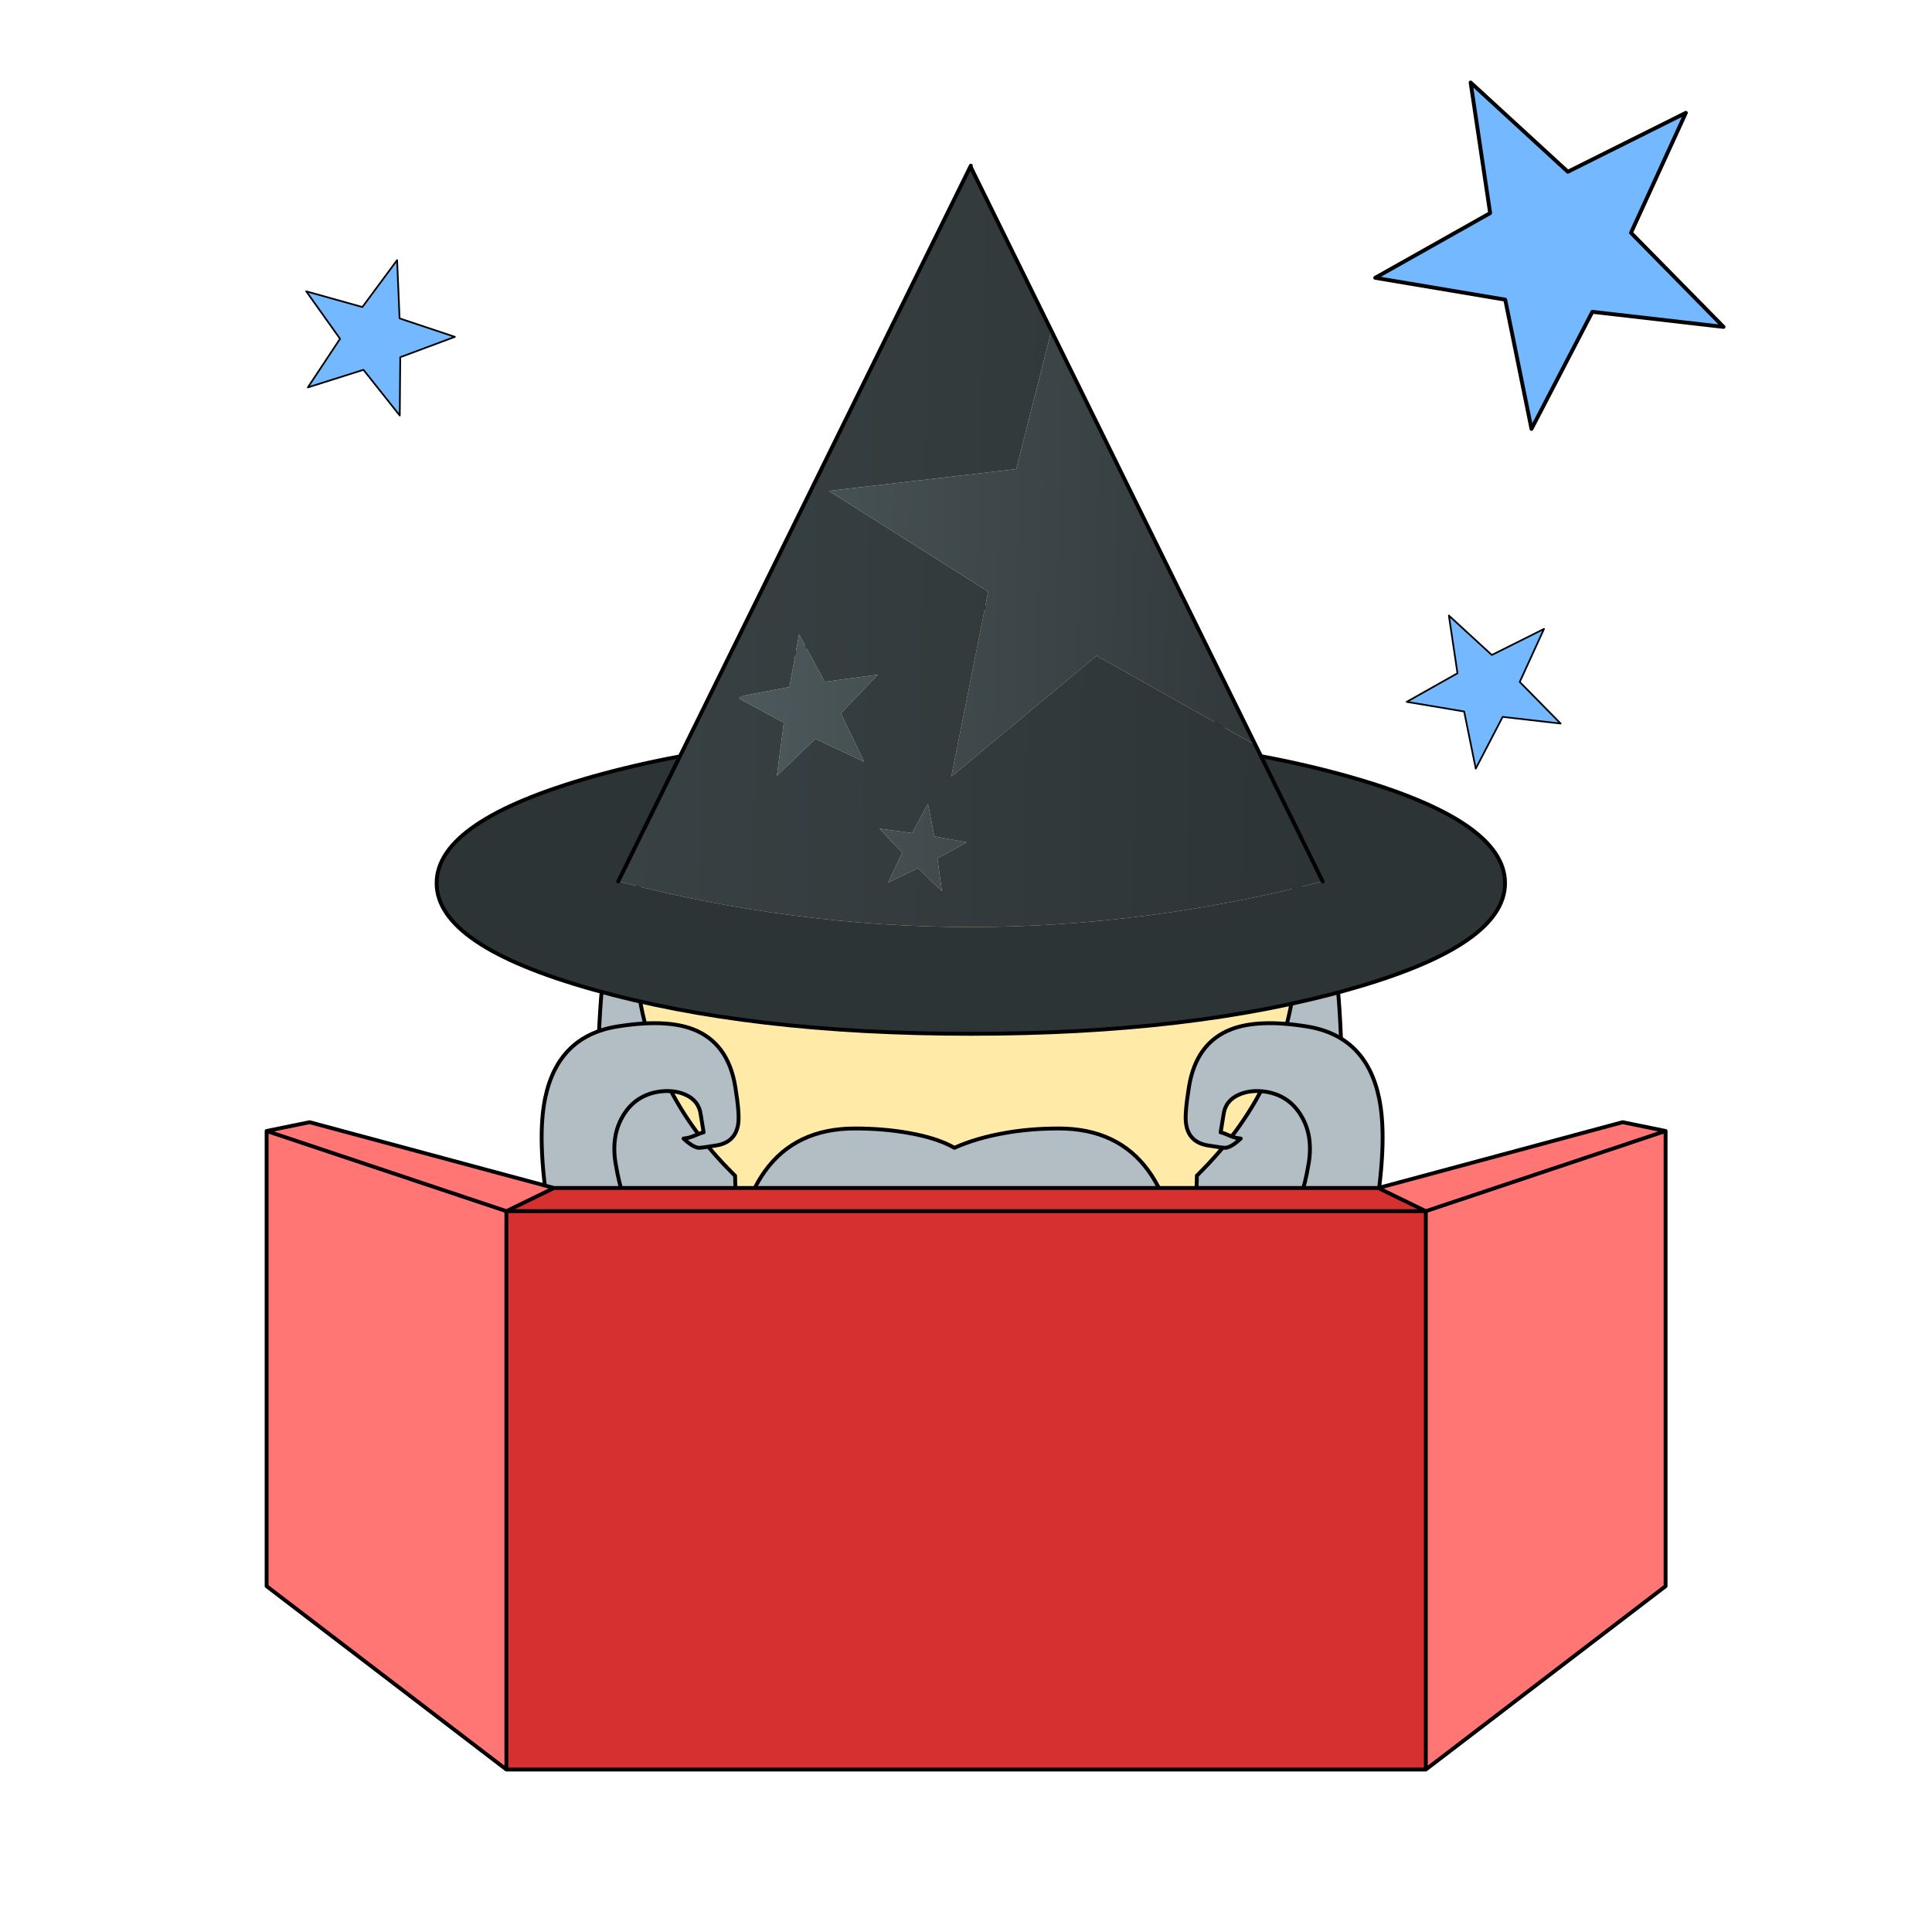
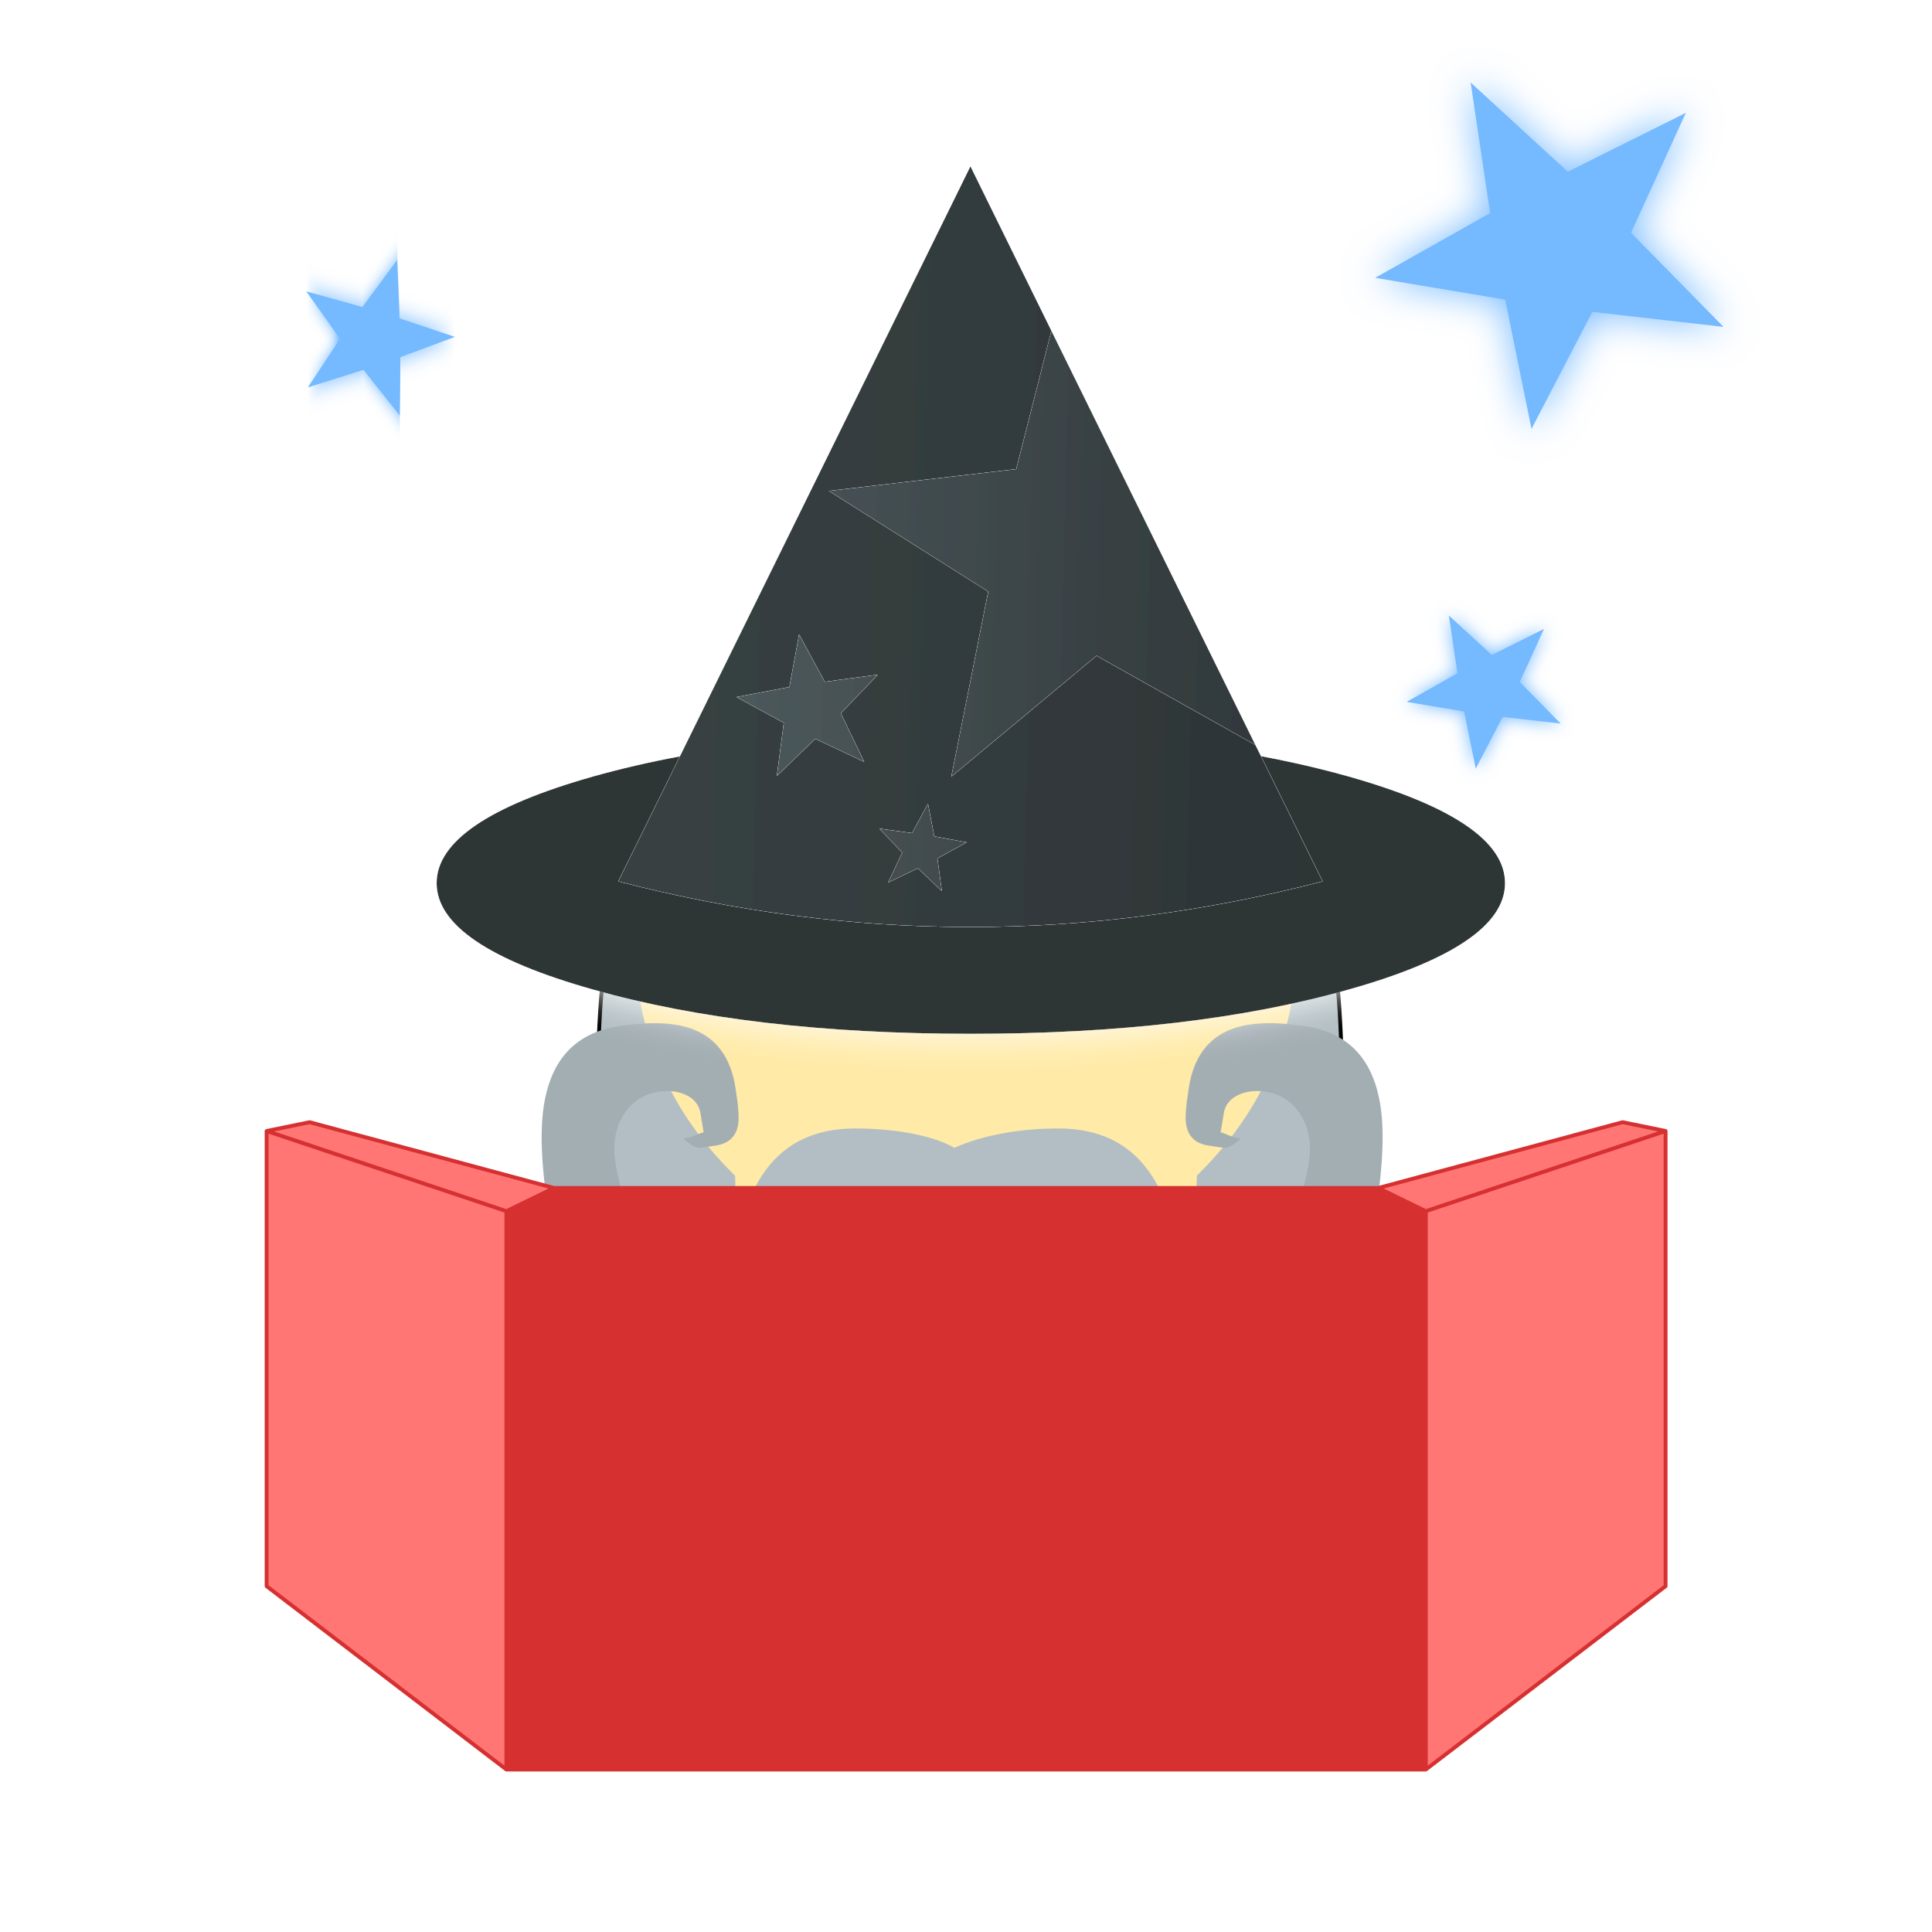
<svg xmlns="http://www.w3.org/2000/svg" xmlns:xlink="http://www.w3.org/1999/xlink" version="1.1" preserveAspectRatio="none" x="0px" y="0px" viewBox="0 0 500 500">
  <defs>
-     <linearGradient id="Gradient_1" gradientUnits="userSpaceOnUse" x1="92.963" y1="-45.837" x2="-89.263" y2="-49.962" spreadMethod="pad">
+     <linearGradient id="Gradient_1" gradientUnits="userSpaceOnUse" x1="92.95" y1="-45.837" x2="-89.25" y2="-49.962" spreadMethod="pad">
      <stop offset="0%" stop-color="#2D3436" />
      <stop offset="100%" stop-color="#505D60" />
    </linearGradient>
-     <linearGradient id="Gradient_2" gradientUnits="userSpaceOnUse" x1="92.963" y1="-45.837" x2="-89.263" y2="-49.962" spreadMethod="pad">
+     <linearGradient id="Gradient_2" gradientUnits="userSpaceOnUse" x1="92.95" y1="-45.837" x2="-89.25" y2="-49.962" spreadMethod="pad">
      <stop offset="0%" stop-color="#2D3436" />
      <stop offset="100%" stop-color="#384143" />
    </linearGradient>
-     <linearGradient id="Gradient_3" gradientUnits="userSpaceOnUse" x1="92.963" y1="-45.837" x2="-89.263" y2="-49.962" spreadMethod="pad">
+     <linearGradient id="Gradient_3" gradientUnits="userSpaceOnUse" x1="92.95" y1="-45.837" x2="-89.25" y2="-49.962" spreadMethod="pad">
+       <stop offset="0%" stop-color="#2D3436" />
+       <stop offset="100%" stop-color="#535F61" />
+     </linearGradient>
+     <linearGradient id="Gradient_4" gradientUnits="userSpaceOnUse" x1="92.95" y1="-45.837" x2="-89.25" y2="-49.962" spreadMethod="pad">
      <stop offset="0%" stop-color="#2D3436" />
      <stop offset="100%" stop-color="#536063" />
    </linearGradient>
-     <linearGradient id="Gradient_4" gradientUnits="userSpaceOnUse" x1="92.963" y1="-45.837" x2="-89.263" y2="-49.962" spreadMethod="pad">
-       <stop offset="0%" stop-color="#2D3436" />
-       <stop offset="100%" stop-color="#535F61" />
-     </linearGradient>
    <g id="hair_0_Layer0_0_FILL">
-       <path fill="#B2BEC3" stroke="none" d=" M -17 0 Q -24.5 0 -32.45 2.2 -42.5 4.95 -44 9.5 -48.2 8.65 -51.65 7.1 -53.95 6 -57 6 -67.9 6 -70.4 6.35 -74.15 6.85 -75.6 9.15 -76.15 10.05 -78.75 17.15 -81.6 25 -86 33 -87.35 35.6 -88.05 52.4 -88.5 64.05 -88.5 77 -88.5 81.2 -89.5 94 -90 100.4 -90.5 106.75 -90.5 108.65 -89.55 109.85 L -87.5 111.75 Q -84.5 114.55 -84.5 121.25 -84.5 129.95 -89.75 142.3 -95 154.65 -95 162.5 -95 167.7 -93.45 169.1 -92.4 170.1 -89.3 169.7 -85.2 169.25 -83.1 169.7 -79 170.55 -75.5 174.5 -72.2 178.2 -63.25 179.85 -54.45 181.5 -52 184.5 -48.6 188.7 -42.4 191.65 L -29 197 Q -27 197.8 -21.5 198.2 -16.35 198.55 -14.5 199.5 -10.7 201.5 -8.7 202.2 -5.25 203.5 -2 203.5 -0.8 203.5 2.75 202.25 6.3 201 7.75 201 7.874 201 8 201 8.126 201 8.25 201 9.7 201 13.25 202.25 16.8 203.5 18 203.5 21.25 203.5 24.7 202.2 26.7 201.5 30.5 199.5 32.35 198.55 37.5 198.2 43 197.8 45 197 L 58.4 191.65 Q 64.6 188.7 68 184.5 70.45 181.5 79.25 179.85 88.2 178.2 91.5 174.5 95 170.55 99.1 169.7 101.2 169.25 105.3 169.7 108.4 170.1 109.45 169.1 111 167.7 111 162.5 111 154.65 105.75 142.3 100.5 129.95 100.5 121.25 100.5 114.55 103.5 111.75 L 105.55 109.85 Q 106.5 108.65 106.5 106.75 106 100.4 105.5 94 104.5 81.2 104.5 77 104.5 64.05 104.05 52.4 103.35 35.6 102 33 97.6 25 94.75 17.15 92.15 10.05 91.6 9.15 90.15 6.85 86.4 6.35 83.9 6 73 6 69.95 6 67.65 7.1 64.2 8.65 60 9.5 58.5 4.95 48.45 2.2 40.5 0 33 0 23.55 0 19.1 3.5 17.3 4.9 14.35 8.3 9.75 13.65 8 15.5 6.25 13.65 1.65 8.3 -1.3 4.9 -3.1 3.5 -7.55 0 -17 0 Z" />
+       <path fill="#B2BEC3" stroke="none" d=" M 102 33 Q 97.6 25 94.75 17.15 92.15 10.05 91.6 9.15 90.15 6.85 86.4 6.35 83.9 6 73 6 69.95 6 67.65 7.1 64.2 8.65 60 9.5 58.5 4.95 48.45 2.2 40.5 0 33 0 23.55 0 19.1 3.5 17.3 4.9 14.35 8.3 9.75 13.65 8 15.5 6.25 13.65 1.65 8.3 -1.3 4.9 -3.1 3.5 -7.55 0 -17 0 -24.5 0 -32.45 2.2 -42.5 4.95 -44 9.5 -48.2 8.65 -51.65 7.1 -53.95 6 -57 6 -67.9 6 -70.4 6.35 -74.15 6.85 -75.6 9.15 -76.15 10.05 -78.75 17.15 -81.6 25 -86 33 -87.35 35.6 -88.05 52.4 -88.5 64.05 -88.5 77 -88.5 81.2 -89.5 94 -90 100.4 -90.5 106.75 -90.5 108.65 -89.55 109.85 L -87.5 111.75 Q -84.5 114.55 -84.5 121.25 -84.5 129.95 -89.75 142.3 -95 154.65 -95 162.5 -95 167.7 -93.45 169.1 -92.4 170.1 -89.3 169.7 -85.2 169.25 -83.1 169.7 -79 170.55 -75.5 174.5 -72.2 178.2 -63.25 179.85 -54.45 181.5 -52 184.5 -48.6 188.7 -42.4 191.65 L -29 197 Q -27 197.8 -21.5 198.2 -16.35 198.55 -14.5 199.5 -10.7 201.5 -8.7 202.2 -5.25 203.5 -2 203.5 -0.8 203.5 2.75 202.25 6.3 201 7.75 201 7.874 201 8 201 8.126 201 8.25 201 9.7 201 13.25 202.25 16.8 203.5 18 203.5 21.25 203.5 24.7 202.2 26.7 201.5 30.5 199.5 32.35 198.55 37.5 198.2 43 197.8 45 197 L 58.4 191.65 Q 64.6 188.7 68 184.5 70.45 181.5 79.25 179.85 88.2 178.2 91.5 174.5 95 170.55 99.1 169.7 101.2 169.25 105.3 169.7 108.4 170.1 109.45 169.1 111 167.7 111 162.5 111 154.65 105.75 142.3 100.5 129.95 100.5 121.25 100.5 114.55 103.5 111.75 L 105.55 109.85 Q 106.5 108.65 106.5 106.75 106 100.4 105.5 94 104.5 81.2 104.5 77 104.5 64.05 104.05 52.4 103.35 35.6 102 33 Z" />
    </g>
    <g id="face_0_Layer1_0_FILL">
      <path fill="#FFEAA7" stroke="none" d=" M 146.35 25.1 Q 121.25 0 85.75 0 50.25 0 25.1 25.1 0 50.25 0 85.75 0 118.262 21.05 142.05 22.987 144.237 25.1 146.35 25.55 146.8 26 147.25 26.15 171.6 43.5 189 51.693 197.193 61.45 201.55 72.587 206.5 85.75 206.5 98.913 206.5 110 201.55 119.807 197.193 128 189 145.35 171.6 145.5 147.2 145.95 146.8 146.35 146.35 148.467 144.237 150.4 142.05 171.5 118.262 171.5 85.75 171.5 50.25 146.35 25.1 Z" />
    </g>
    <g id="mustache_bar_0_Layer0_0_FILL">
-       <path fill="#B2BEC3" stroke="none" d=" M 107.05 48.7 Q 110.1 29.8 107.9 19.35 104.55 3.3 89.2 0.85 76.8 -1.15 69.7 1.55 60.55 5.05 58.7 16.5 57.55 23.6 57.95 26.05 58.65 30.85 63.65 31.65 67.6 32.3 68.25 32.25 69.85 32 72.1 29.85 L 71.35 29.75 Q 70.55 29.65 69.1 29.05 67.65 28.4 66.9 28.25 L 67.65 23.7 Q 68.1 20 71.75 18.45 74.8 17.15 78.65 17.75 84.65 18.75 87.75 23.95 90.85 29.1 89.7 36.2 87.9 47.15 84 51.95 79.15 58.15 69.65 56.65 60.85 55.2 47 45.65 33.15 36 24.4 34.55 13.6 32.8 7.5 33.85 3.35 34.5 0 36.7 0.95 36.4 1.55 36.45 2.6 36.5 8.75 37.5 19.65 39.25 28 44.25 33.55 47.45 40.8 54.3 48.65 61.7 52.4 64.15 59.55 69 68.25 70.4 81.3 72.5 92.4 67.3 105 61.4 107.05 48.7 Z" />
+       <path fill="#A3AEB3" stroke="none" d=" M 107.05 48.7 Q 110.1 29.8 107.9 19.35 104.55 3.3 89.2 0.85 76.8 -1.15 69.7 1.55 60.55 5.05 58.7 16.5 57.55 23.6 57.95 26.05 58.65 30.85 63.65 31.65 67.6 32.3 68.25 32.25 69.85 32 72.1 29.85 L 71.35 29.75 Q 70.55 29.65 69.1 29.05 67.65 28.4 66.9 28.25 L 67.65 23.7 Q 68.1 20 71.75 18.45 74.8 17.15 78.65 17.75 84.65 18.75 87.75 23.95 90.85 29.1 89.7 36.2 87.9 47.15 84 51.95 79.15 58.15 69.65 56.65 60.85 55.2 47 45.65 33.15 36 24.4 34.55 13.6 32.8 7.5 33.85 3.35 34.5 0 36.7 0.95 36.4 1.55 36.45 2.6 36.5 8.75 37.5 19.65 39.25 28 44.25 33.55 47.45 40.8 54.3 48.65 61.7 52.4 64.15 59.55 69 68.25 70.4 81.3 72.5 92.4 67.3 105 61.4 107.05 48.7 Z" />
    </g>
    <g id="beard_bottom_0_Layer0_0_FILL">
-       <path fill="#B2BEC3" stroke="none" d=" M 106.25 11 Q 98.3 0 83 0 75.65 0 69.15 1.15 61.7 2.45 56 5 51.55 2.45 44.1 1.15 37.6 0 30.25 0 14.95 0 7 11 0 20.7 0 36.75 0 46.05 5.15 57.7 8.05 64.2 14 75 16.65 80.25 21.3 94.05 25.55 106.65 28.5 111.5 28.45 110.25 30.5 107.5 35.25 112.25 38.1 116.5 41.5 121.6 43 127 44.2 131.3 51.25 135.4 54.95 137.55 56.65 139.9 58.3 137.55 62 135.4 69.05 131.3 70.25 127 71.75 121.6 75.15 116.5 78 112.25 82.75 107.5 84.8 110.25 84.75 111.5 87.7 106.65 91.95 94.05 96.6 80.25 99.25 75 105.2 64.2 108.1 57.7 113.25 46.05 113.25 36.75 113.25 20.7 106.25 11 Z" />
+       <path fill="#B2BEC3" stroke="none" d=" M 113.25 36.75 Q 113.25 20.7 106.25 11 98.3 0 83 0 75.65 0 69.15 1.15 61.7 2.45 56 5 51.55 2.45 44.1 1.15 37.6 0 30.25 0 14.95 0 7 11 0 20.7 0 36.75 0 46.05 5.15 57.7 8.05 64.2 14 75 16.65 80.25 21.3 94.05 25.55 106.65 28.5 111.5 28.45 110.25 30.5 107.5 35.25 112.25 38.1 116.5 41.5 121.6 43 127 44.2 131.3 51.25 135.4 54.95 137.55 56.65 139.9 58.3 137.55 62 135.4 69.05 131.3 70.25 127 71.75 121.6 75.15 116.5 78 112.25 82.75 107.5 84.8 110.25 84.75 111.5 87.7 106.65 91.95 94.05 96.6 80.25 99.25 75 105.2 64.2 108.1 57.7 113.25 46.05 113.25 36.75 Z" />
    </g>
    <g id="hat_0_Layer0_0_FILL">
      <path fill="url(#Gradient_1)" stroke="none" d=" M 20.85 -103.95 L 11.75 -68.15 -36.75 -62.5 4.5 -36.45 -5.05 11.45 32.55 -19.85 73.65 3.25 20.85 -103.95 Z" />
-       <path fill="url(#Gradient_2)" stroke="none" d=" M 20.85 -103.95 L 0 -146.3 -0.1 -146.5 -75.3 6.2 -91.25 38.55 Q -0.1 62.175 91.05 38.55 L 75.1 6.15 73.65 3.25 32.55 -19.85 -5.05 11.45 4.5 -36.45 -36.75 -62.5 11.75 -68.15 20.85 -103.95 M -8.65 32.6 L -7.5 41.05 -13.7 35.15 -21.4 38.85 -17.75 31.1 -23.65 24.9 -15.2 26.05 -11.1 18.45 -9.45 26.9 -1.1 28.45 -8.65 32.6 M -48.4 -2.5 L -60.65 -9.15 -46.95 -11.75 -44.45 -25.35 -37.8 -13.1 -24.05 -14.95 -33.65 -4.95 -27.6 7.6 -40.25 1.65 -50.2 11.25 -48.4 -2.5 Z" />
-       <path fill="url(#Gradient_3)" stroke="none" d=" M -60.65 -9.15 L -48.4 -2.5 -50.2 11.25 -40.25 1.65 -27.6 7.6 -33.65 -4.95 -24.05 -14.95 -37.8 -13.1 -44.45 -25.35 -46.95 -11.75 -60.65 -9.15 Z" />
-       <path fill="url(#Gradient_4)" stroke="none" d=" M -7.5 41.05 L -8.65 32.6 -1.1 28.45 -9.45 26.9 -11.1 18.45 -15.2 26.05 -23.65 24.9 -17.75 31.1 -21.4 38.85 -13.7 35.15 -7.5 41.05 Z" />
+       <path fill="url(#Gradient_2)" stroke="none" d=" M 11.75 -68.15 L 20.85 -103.95 -0.1 -146.5 -75.3 6.2 -91.25 38.55 Q -0.1 62.175 91.05 38.55 L 75.1 6.15 73.65 3.25 32.55 -19.85 -5.05 11.45 4.5 -36.45 -36.75 -62.5 11.75 -68.15 M -46.95 -11.75 L -44.45 -25.35 -37.8 -13.1 -24.05 -14.95 -33.65 -4.95 -27.6 7.6 -40.25 1.65 -50.2 11.25 -48.4 -2.5 -60.65 -9.15 -46.95 -11.75 M -7.5 41.05 L -13.7 35.15 -21.4 38.85 -17.75 31.1 -23.65 24.9 -15.2 26.05 -11.1 18.45 -9.45 26.9 -1.1 28.45 -8.65 32.6 -7.5 41.05 Z" />
+       <path fill="url(#Gradient_3)" stroke="none" d=" M -13.7 35.15 L -7.5 41.05 -8.65 32.6 -1.1 28.45 -9.45 26.9 -11.1 18.45 -15.2 26.05 -23.65 24.9 -17.75 31.1 -21.4 38.85 -13.7 35.15 Z" />
+       <path fill="url(#Gradient_4)" stroke="none" d=" M -44.45 -25.35 L -46.95 -11.75 -60.65 -9.15 -48.4 -2.5 -50.2 11.25 -40.25 1.65 -27.6 7.6 -33.65 -4.95 -24.05 -14.95 -37.8 -13.1 -44.45 -25.35 Z" />
      <path fill="#2D3436" stroke="none" d=" M 97.75 66.55 Q 138.25 55.15 138.25 39 138.25 22.85 97.75 11.4 87.01 8.377 75.1 6.15 L 91.05 38.55 Q -0.1 62.175 -91.25 38.55 L -75.3 6.2 Q -87.109 8.405 -97.75 11.4 -138.25 22.85 -138.25 39 -138.25 55.15 -97.75 66.55 -57.25 78 0 78 57.25 78 97.75 66.55 Z" />
    </g>
    <g id="dm_screen_0_Layer0_0_FILL">
-       <path fill="#FF7675" stroke="none" d=" M 106.7 -6 L 106.65 -6 119 0 181.05 -20.75 169.9 -23.05 106.7 -6 M -169.9 -23.05 L -181 -20.75 -118.95 0 -106.65 -6 -169.9 -23.05 M -118.95 144.5 L -118.95 0 -181 -20.75 -181 97.05 -118.95 144.5 M 119 0 L 119 144.5 181.05 97.05 181.05 -20.75 119 0 Z" />
+       <path fill="#FF7675" stroke="none" d=" M -118.95 144.5 L -118.95 0 -181 -20.75 -181 97.05 -118.95 144.5 M -169.9 -23.05 L -181 -20.75 -118.95 0 -106.65 -6 -169.9 -23.05 M 119 0 L 119 144.5 181.05 97.05 181.05 -20.75 119 0 M 106.7 -6 L 106.65 -6 119 0 181.05 -20.75 169.9 -23.05 106.7 -6 Z" />
      <path fill="#D63031" stroke="none" d=" M 119 0 L 106.65 -6 -106.65 -6 -118.95 0 119 0 M 119 144.5 L 119 0 -118.95 0 -118.95 144.5 119 144.5 Z" />
    </g>
    <g id="star_0_Layer0_0_FILL">
      <path fill="#74B9FF" stroke="none" d=" M 66.2 38.9 L 80.4 7.85 49.85 23.1 24.7 0 29.75 33.8 0 50.55 33.65 56.2 40.45 89.65 56.2 59.35 90.15 63.25 66.2 38.9 Z" />
    </g>
-     <path id="hair_0_Layer0_0_1_STROKES" stroke="#000000" stroke-width="1" stroke-linejoin="round" stroke-linecap="round" fill="none" d=" M 14.35 8.3 Q 9.75 13.65 8 15.5 6.25 13.65 1.65 8.3 -1.3 4.9 -3.1 3.5 -7.55 0 -17 0 -24.5 0 -32.45 2.2 -42.5 4.95 -44 9.5 -48.2 8.65 -51.65 7.1 -53.95 6 -57 6 -67.9 6 -70.4 6.35 -74.15 6.85 -75.6 9.15 -76.15 10.05 -78.75 17.15 -81.6 25 -86 33 -87.35 35.6 -88.05 52.4 -88.5 64.05 -88.5 77 -88.5 81.2 -89.5 94 -90 100.4 -90.5 106.75 -90.5 108.65 -89.55 109.85 L -87.5 111.75 Q -84.5 114.55 -84.5 121.25 -84.5 129.95 -89.75 142.3 -95 154.65 -95 162.5 -95 167.7 -93.45 169.1 -92.4 170.1 -89.3 169.7 -85.2 169.25 -83.1 169.7 -79 170.55 -75.5 174.5 -72.2 178.2 -63.25 179.85 -54.45 181.5 -52 184.5 -48.6 188.7 -42.4 191.65 L -29 197 Q -27 197.8 -21.5 198.2 -16.35 198.55 -14.5 199.5 -10.7 201.5 -8.7 202.2 -5.25 203.5 -2 203.5 -0.8 203.5 2.75 202.25 6.3 201 7.75 201 7.874 201 8 201 8.126 201 8.25 201 9.7 201 13.25 202.25 16.8 203.5 18 203.5 21.25 203.5 24.7 202.2 26.7 201.5 30.5 199.5 32.35 198.55 37.5 198.2 43 197.8 45 197 L 58.4 191.65 Q 64.6 188.7 68 184.5 70.45 181.5 79.25 179.85 88.2 178.2 91.5 174.5 95 170.55 99.1 169.7 101.2 169.25 105.3 169.7 108.4 170.1 109.45 169.1 111 167.7 111 162.5 111 154.65 105.75 142.3 100.5 129.95 100.5 121.25 100.5 114.55 103.5 111.75 L 105.55 109.85 Q 106.5 108.65 106.5 106.75 106 100.4 105.5 94 104.5 81.2 104.5 77 104.5 64.05 104.05 52.4 103.35 35.6 102 33 97.6 25 94.75 17.15 92.15 10.05 91.6 9.15 90.15 6.85 86.4 6.35 83.9 6 73 6 69.95 6 67.65 7.1 64.2 8.65 60 9.5 58.5 4.95 48.45 2.2 40.5 0 33 0 23.55 0 19.1 3.5 17.3 4.9 14.35 8.3 Z" />
-     <path id="face_0_Layer1_0_1_STROKES" stroke="#000000" stroke-width="1" stroke-linejoin="round" stroke-linecap="round" fill="none" d=" M 171.5 85.75 Q 171.5 118.262 150.4 142.05 148.467 144.237 146.35 146.35 145.95 146.8 145.5 147.2 145.35 171.6 128 189 119.807 197.193 110.025 201.55 98.913 206.5 85.75 206.5 72.587 206.5 61.475 201.55 51.693 197.193 43.5 189 26.15 171.6 26 147.25 25.55 146.8 25.1 146.35 22.987 144.237 21.05 142.05 0 118.262 0 85.75 0 50.25 25.1 25.1 50.25 0 85.75 0 121.25 0 146.35 25.1 171.5 50.25 171.5 85.75 Z" />
-     <path id="mustache_bar_0_Layer0_0_1_STROKES" stroke="#000000" stroke-width="1" stroke-linejoin="round" stroke-linecap="round" fill="none" d=" M 7.5 33.85 Q 13.6 32.8 24.4 34.55 33.15 36 47 45.65 60.85 55.2 69.65 56.65 79.15 58.15 84 51.95 87.9 47.15 89.7 36.2 90.85 29.1 87.75 23.95 84.65 18.75 78.65 17.75 74.8 17.15 71.75 18.45 68.1 20 67.65 23.7 L 66.9 28.25 Q 67.65 28.4 69.1 29.05 70.55 29.65 71.35 29.75 L 72.1 29.85 Q 69.85 32 68.25 32.25 67.6 32.3 63.65 31.65 58.65 30.85 57.95 26.05 57.55 23.6 58.7 16.5 60.55 5.05 69.7 1.55 76.8 -1.15 89.2 0.85 104.55 3.3 107.9 19.35 110.1 29.8 107.05 48.7 105 61.4 92.4 67.3 81.3 72.5 68.25 70.4 59.55 69 52.4 64.15 48.65 61.7 40.8 54.3 33.55 47.45 28 44.25 19.65 39.25 8.75 37.5 2.6 36.5 1.55 36.45 0.95 36.4 0 36.7 3.35 34.5 7.5 33.85 Z" />
-     <path id="beard_bottom_0_Layer0_0_1_STROKES" stroke="#000000" stroke-width="1" stroke-linejoin="round" stroke-linecap="round" fill="none" d=" M 56 5 Q 61.7 2.45 69.15 1.15 75.65 0 83 0 98.3 0 106.25 11 113.25 20.7 113.25 36.75 113.25 46.05 108.1 57.7 105.2 64.2 99.25 75 96.6 80.25 91.95 94.05 87.7 106.65 84.75 111.5 84.8 110.25 82.75 107.5 78 112.25 75.15 116.5 71.75 121.6 70.25 127 69.05 131.3 62 135.4 58.3 137.55 56.65 139.9 54.95 137.55 51.25 135.4 44.2 131.3 43 127 41.5 121.6 38.1 116.5 35.25 112.25 30.5 107.5 28.45 110.25 28.5 111.5 25.55 106.65 21.3 94.05 16.65 80.25 14 75 8.05 64.2 5.15 57.7 0 46.05 0 36.75 0 20.7 7 11 14.95 0 30.25 0 37.6 0 44.1 1.15 51.55 2.45 56 5 Z" />
-     <path id="hat_0_Layer0_0_1_STROKES" stroke="#000000" stroke-width="1" stroke-linejoin="round" stroke-linecap="round" fill="none" d=" M 20.85 -103.95 L 0 -146.275 -0.1 -146.475 -75.3 6.2 -91.25 38.55 M 91.05 38.55 L 75.1 6.15 73.675 3.275 20.85 -103.95 M -0.1 -146.475 L 0 -146.675 0 -146.275 M 75.1 6.15 Q 87.01 8.377 97.75 11.4 138.25 22.85 138.25 39 138.25 55.15 97.75 66.55 57.25 78 0 78 -57.25 78 -97.75 66.55 -138.25 55.15 -138.25 39 -138.25 22.85 -97.75 11.4 -87.109 8.405 -75.3 6.2" />
-     <path id="dm_screen_0_Layer0_0_1_STROKES" stroke="#000000" stroke-width="1" stroke-linejoin="round" stroke-linecap="round" fill="none" d=" M 106.675 -6 L 106.7 -6 169.925 -23.025 181.05 -20.75 181.05 97.05 119 144.5 -118.95 144.5 -181 97.05 -181 -20.75 -169.875 -23.025 -106.625 -6 106.675 -6 119 0 181.05 -20.75 M 119 0 L 119 144.5 M -118.95 144.5 L -118.95 0 -181 -20.75 M -106.625 -6 L -118.95 0 119 0" />
-     <path id="star_0_Layer0_0_1_STROKES" stroke="#000000" stroke-width="1" stroke-linejoin="round" stroke-linecap="round" fill="none" d=" M 90.15 63.25 L 56.2 59.35 40.45 89.65 33.65 56.2 0 50.55 29.75 33.8 24.7 0 49.85 23.1 80.4 7.85 66.2 38.9 90.15 63.25 Z" />
+     <path id="hair_0_Layer0_0_1_STROKES" stroke="#000000" stroke-width="1" stroke-linejoin="round" stroke-linecap="round" fill="none" d=" M 8 15.5 Q 9.75 13.65 14.35 8.3 17.3 4.9 19.1 3.5 23.55 0 33 0 40.5 0 48.45 2.2 58.5 4.95 60 9.5 64.2 8.65 67.65 7.1 69.95 6 73 6 83.9 6 86.4 6.35 90.15 6.85 91.6 9.15 92.15 10.05 94.75 17.15 97.6 25 102 33 103.35 35.6 104.05 52.4 104.5 64.05 104.5 77 104.5 81.2 105.5 94 106 100.4 106.5 106.75 106.5 108.65 105.55 109.85 L 103.5 111.75 Q 100.5 114.55 100.5 121.25 100.5 129.95 105.75 142.3 111 154.65 111 162.5 111 167.7 109.45 169.1 108.4 170.1 105.3 169.7 101.2 169.25 99.1 169.7 95 170.55 91.5 174.5 88.2 178.2 79.25 179.85 70.45 181.5 68 184.5 64.6 188.7 58.4 191.65 L 45 197 Q 43 197.8 37.5 198.2 32.35 198.55 30.5 199.5 26.7 201.5 24.7 202.2 21.25 203.5 18 203.5 16.8 203.5 13.25 202.25 9.7 201 8.25 201 8.126 201 8 201 7.874 201 7.75 201 6.3 201 2.75 202.25 -0.8 203.5 -2 203.5 -5.25 203.5 -8.7 202.2 -10.7 201.5 -14.5 199.5 -16.35 198.55 -21.5 198.2 -27 197.8 -29 197 L -42.4 191.65 Q -48.6 188.7 -52 184.5 -54.45 181.5 -63.25 179.85 -72.2 178.2 -75.5 174.5 -79 170.55 -83.1 169.7 -85.2 169.25 -89.3 169.7 -92.4 170.1 -93.45 169.1 -95 167.7 -95 162.5 -95 154.65 -89.75 142.3 -84.5 129.95 -84.5 121.25 -84.5 114.55 -87.5 111.75 L -89.55 109.85 Q -90.5 108.65 -90.5 106.75 -90 100.4 -89.5 94 -88.5 81.2 -88.5 77 -88.5 64.05 -88.05 52.4 -87.35 35.6 -86 33 -81.6 25 -78.75 17.15 -76.15 10.05 -75.6 9.15 -74.15 6.85 -70.4 6.35 -67.9 6 -57 6 -53.95 6 -51.65 7.1 -48.2 8.65 -44 9.5 -42.5 4.95 -32.45 2.2 -24.5 0 -17 0 -7.55 0 -3.1 3.5 -1.3 4.9 1.65 8.3 6.25 13.65 8 15.5 Z" />
+     <path id="dm_screen_0_Layer0_0_1_STROKES" stroke="#D63031" stroke-width="1" stroke-linejoin="round" stroke-linecap="round" fill="none" d=" M 106.675 -6 L 106.7 -6 169.925 -23.025 181.05 -20.75 181.05 97.05 119 144.5 -118.95 144.5 -181 97.05 -181 -20.75 -169.875 -23.025 -106.625 -6 106.675 -6 119 0 181.05 -20.75 M 119 0 L 119 144.5 M -118.95 144.5 L -118.95 0 -181 -20.75 M -106.625 -6 L -118.95 0 119 0" />
  </defs>
  <g transform="matrix( 1, 0, 0, 1, 243,216.4) ">
-     <g transform="matrix( 1, 0, 0, 1, 0,0) " style="animation: bob 1s ease-in-out alternate infinite">
+     <g transform="matrix( 1, 0, 0, 1, 0,0) " style="animation: bob 1s ease-in-out alternate infinite;">
      <use xlink:href="#hair_0_Layer0_0_FILL" />
      <use xlink:href="#hair_0_Layer0_0_1_STROKES" />
    </g>
  </g>
  <g transform="matrix( 1, 0, 0, 1, 164.25,157.05) ">
-     <g transform="matrix( 1, 0, 0, 1, 0,0) " style="animation: bob 1s ease-in-out alternate infinite">
+     <g transform="matrix( 1, 0, 0, 1, 0,0) " style="animation: bob 1s ease-in-out alternate infinite;">
      <use xlink:href="#face_0_Layer1_0_FILL" />
-       <use xlink:href="#face_0_Layer1_0_1_STROKES" />
    </g>
    <g transform="matrix( 1, 0, 0, 1, -24.05,107.75) ">
      <g transform="matrix( 1, 0, 0, 1, 108.8,0) ">
-         <g transform="matrix( 1, 0, 0, 1, 0,0) " style="animation: bob 1s ease-in-out alternate infinite">
+         <g transform="matrix( 1, 0, 0, 1, 0,0) " style="animation: bob 1s ease-in-out alternate infinite;">
          <use xlink:href="#mustache_bar_0_Layer0_0_FILL" />
-           <use xlink:href="#mustache_bar_0_Layer0_0_1_STROKES" />
        </g>
      </g>
      <g transform="matrix( -1, 0, 0, 1, 108.8,0) ">
-         <g transform="matrix( 1, 0, 0, 1, 0,0) " style="animation: bob 1s ease-in-out alternate infinite">
+         <g transform="matrix( 1, 0, 0, 1, 0,0) " style="animation: bob 1s ease-in-out alternate infinite;">
          <use xlink:href="#mustache_bar_0_Layer0_0_FILL" />
-           <use xlink:href="#mustache_bar_0_Layer0_0_1_STROKES" />
        </g>
      </g>
      <g transform="matrix( 1, 0, 0, 1, 50.8,27.25) ">
-         <g transform="matrix( 1, 0, 0, 1, 0,0) " style="animation: bob 1s ease-in-out alternate infinite">
+         <g transform="matrix( 1, 0, 0, 1, 0,0) " style="animation: bob 1s ease-in-out alternate infinite;">
          <use xlink:href="#beard_bottom_0_Layer0_0_FILL" />
-           <use xlink:href="#beard_bottom_0_Layer0_0_1_STROKES" />
        </g>
      </g>
    </g>
  </g>
  <g transform="matrix( 1, 0, 0, 1, 251.25,189.55) ">
-     <g transform="matrix( 1, 0, 0, 1, 0,0) " style="animation: 1s bob 0.2s ease-in-out alternate infinite">
+     <g transform="matrix( 1, 0, 0, 1, 0,0) " style="animation: 1s bob 0.2s ease-in-out alternate infinite; filter: drop-shadow(0px 0px 5px white);">
      <use xlink:href="#hat_0_Layer0_0_FILL" />
-       <use xlink:href="#hat_0_Layer0_0_1_STROKES" />
    </g>
  </g>
  <g transform="matrix( 1, 0, 0, 1, 250,313.45) ">
    <g transform="matrix( 1, 0, 0, 1, 0,0) ">
      <use xlink:href="#dm_screen_0_Layer0_0_FILL" />
      <use xlink:href="#dm_screen_0_Layer0_0_1_STROKES" />
    </g>
  </g>
  <g transform="matrix( 1, 0, 0, 1, 355.9,21.35) ">
-     <g transform="matrix( 1, 0, 0, 1, 0,0) " style="animation: spin 30s linear infinite; transform-origin: 45px 45px;">
+     <g transform="matrix( 1, 0, 0, 1, 0,0) " style="animation: spin 15s linear infinite; transform-origin: 45px 45px; filter: drop-shadow(0px 0px 5px #74b9ff);">
      <use xlink:href="#star_0_Layer0_0_FILL" />
-       <use xlink:href="#star_0_Layer0_0_1_STROKES" />
    </g>
  </g>
-   <g transform="matrix( 0.3125153, 0.3125, -0.3125, 0.3125153, 95.05,59.6) ">
-     <g transform="matrix( 1, 0, 0, 1, 0,0) " style="animation: spin 25s reverse linear infinite; transform-origin: 45px 45px;">
+   <g transform="matrix( 0.3125, 0.3125, -0.3125, 0.3125, 95.05,59.6) ">
+     <g transform="matrix( 1, 0, 0, 1, 0,0) " style="animation: spin 15s linear infinite; transform-origin: 45px 45px; filter: drop-shadow(0px 0px 5px #74b9ff);">
      <use xlink:href="#star_0_Layer0_0_FILL" />
-       <use xlink:href="#star_0_Layer0_0_1_STROKES" />
    </g>
  </g>
  <g transform="matrix( 0.441925, 0, 0, 0.441925, 364.05,159.3) ">
-     <g transform="matrix( 1, 0, 0, 1, 0,0) " style="animation: spin 15s linear infinite; transform-origin: 45px 45px;">
+     <g transform="matrix( 1, 0, 0, 1, 0,0) " style="animation: spin 15s linear infinite; transform-origin: 45px 45px; filter: drop-shadow(0px 0px 5px #74b9ff);">
      <use xlink:href="#star_0_Layer0_0_FILL" />
-       <use xlink:href="#star_0_Layer0_0_1_STROKES" />
    </g>
  </g>
</svg>
